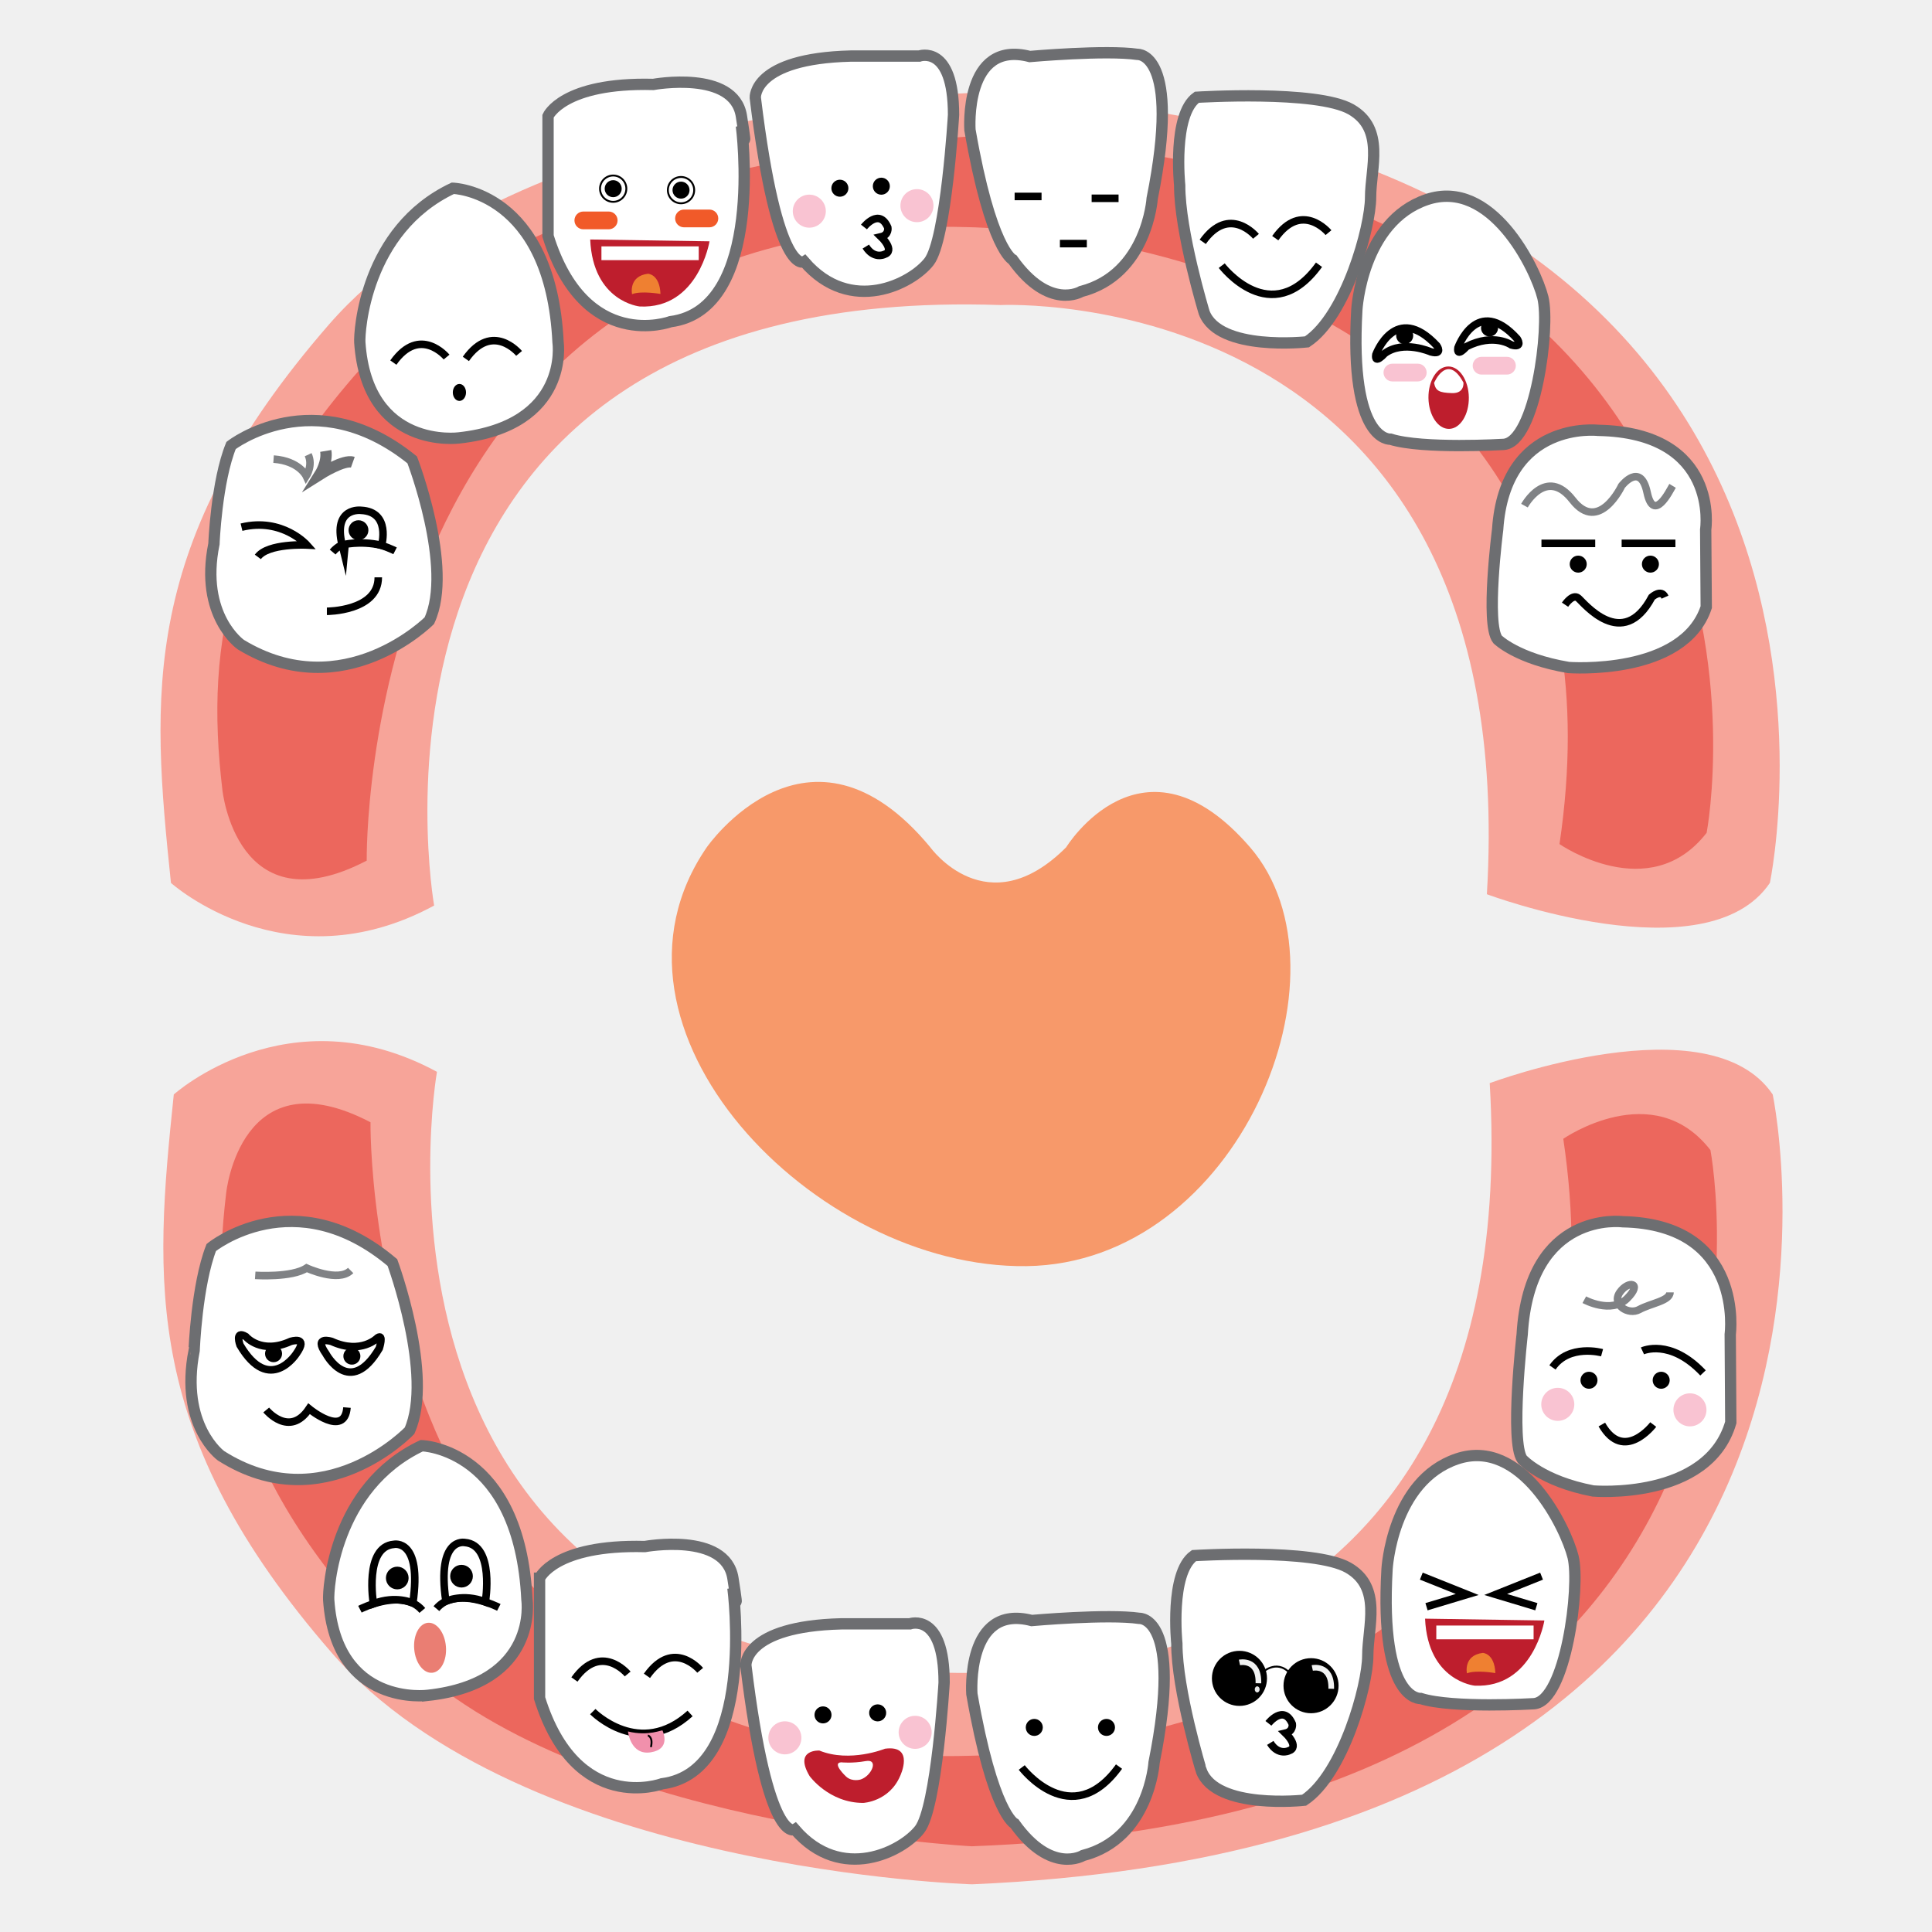
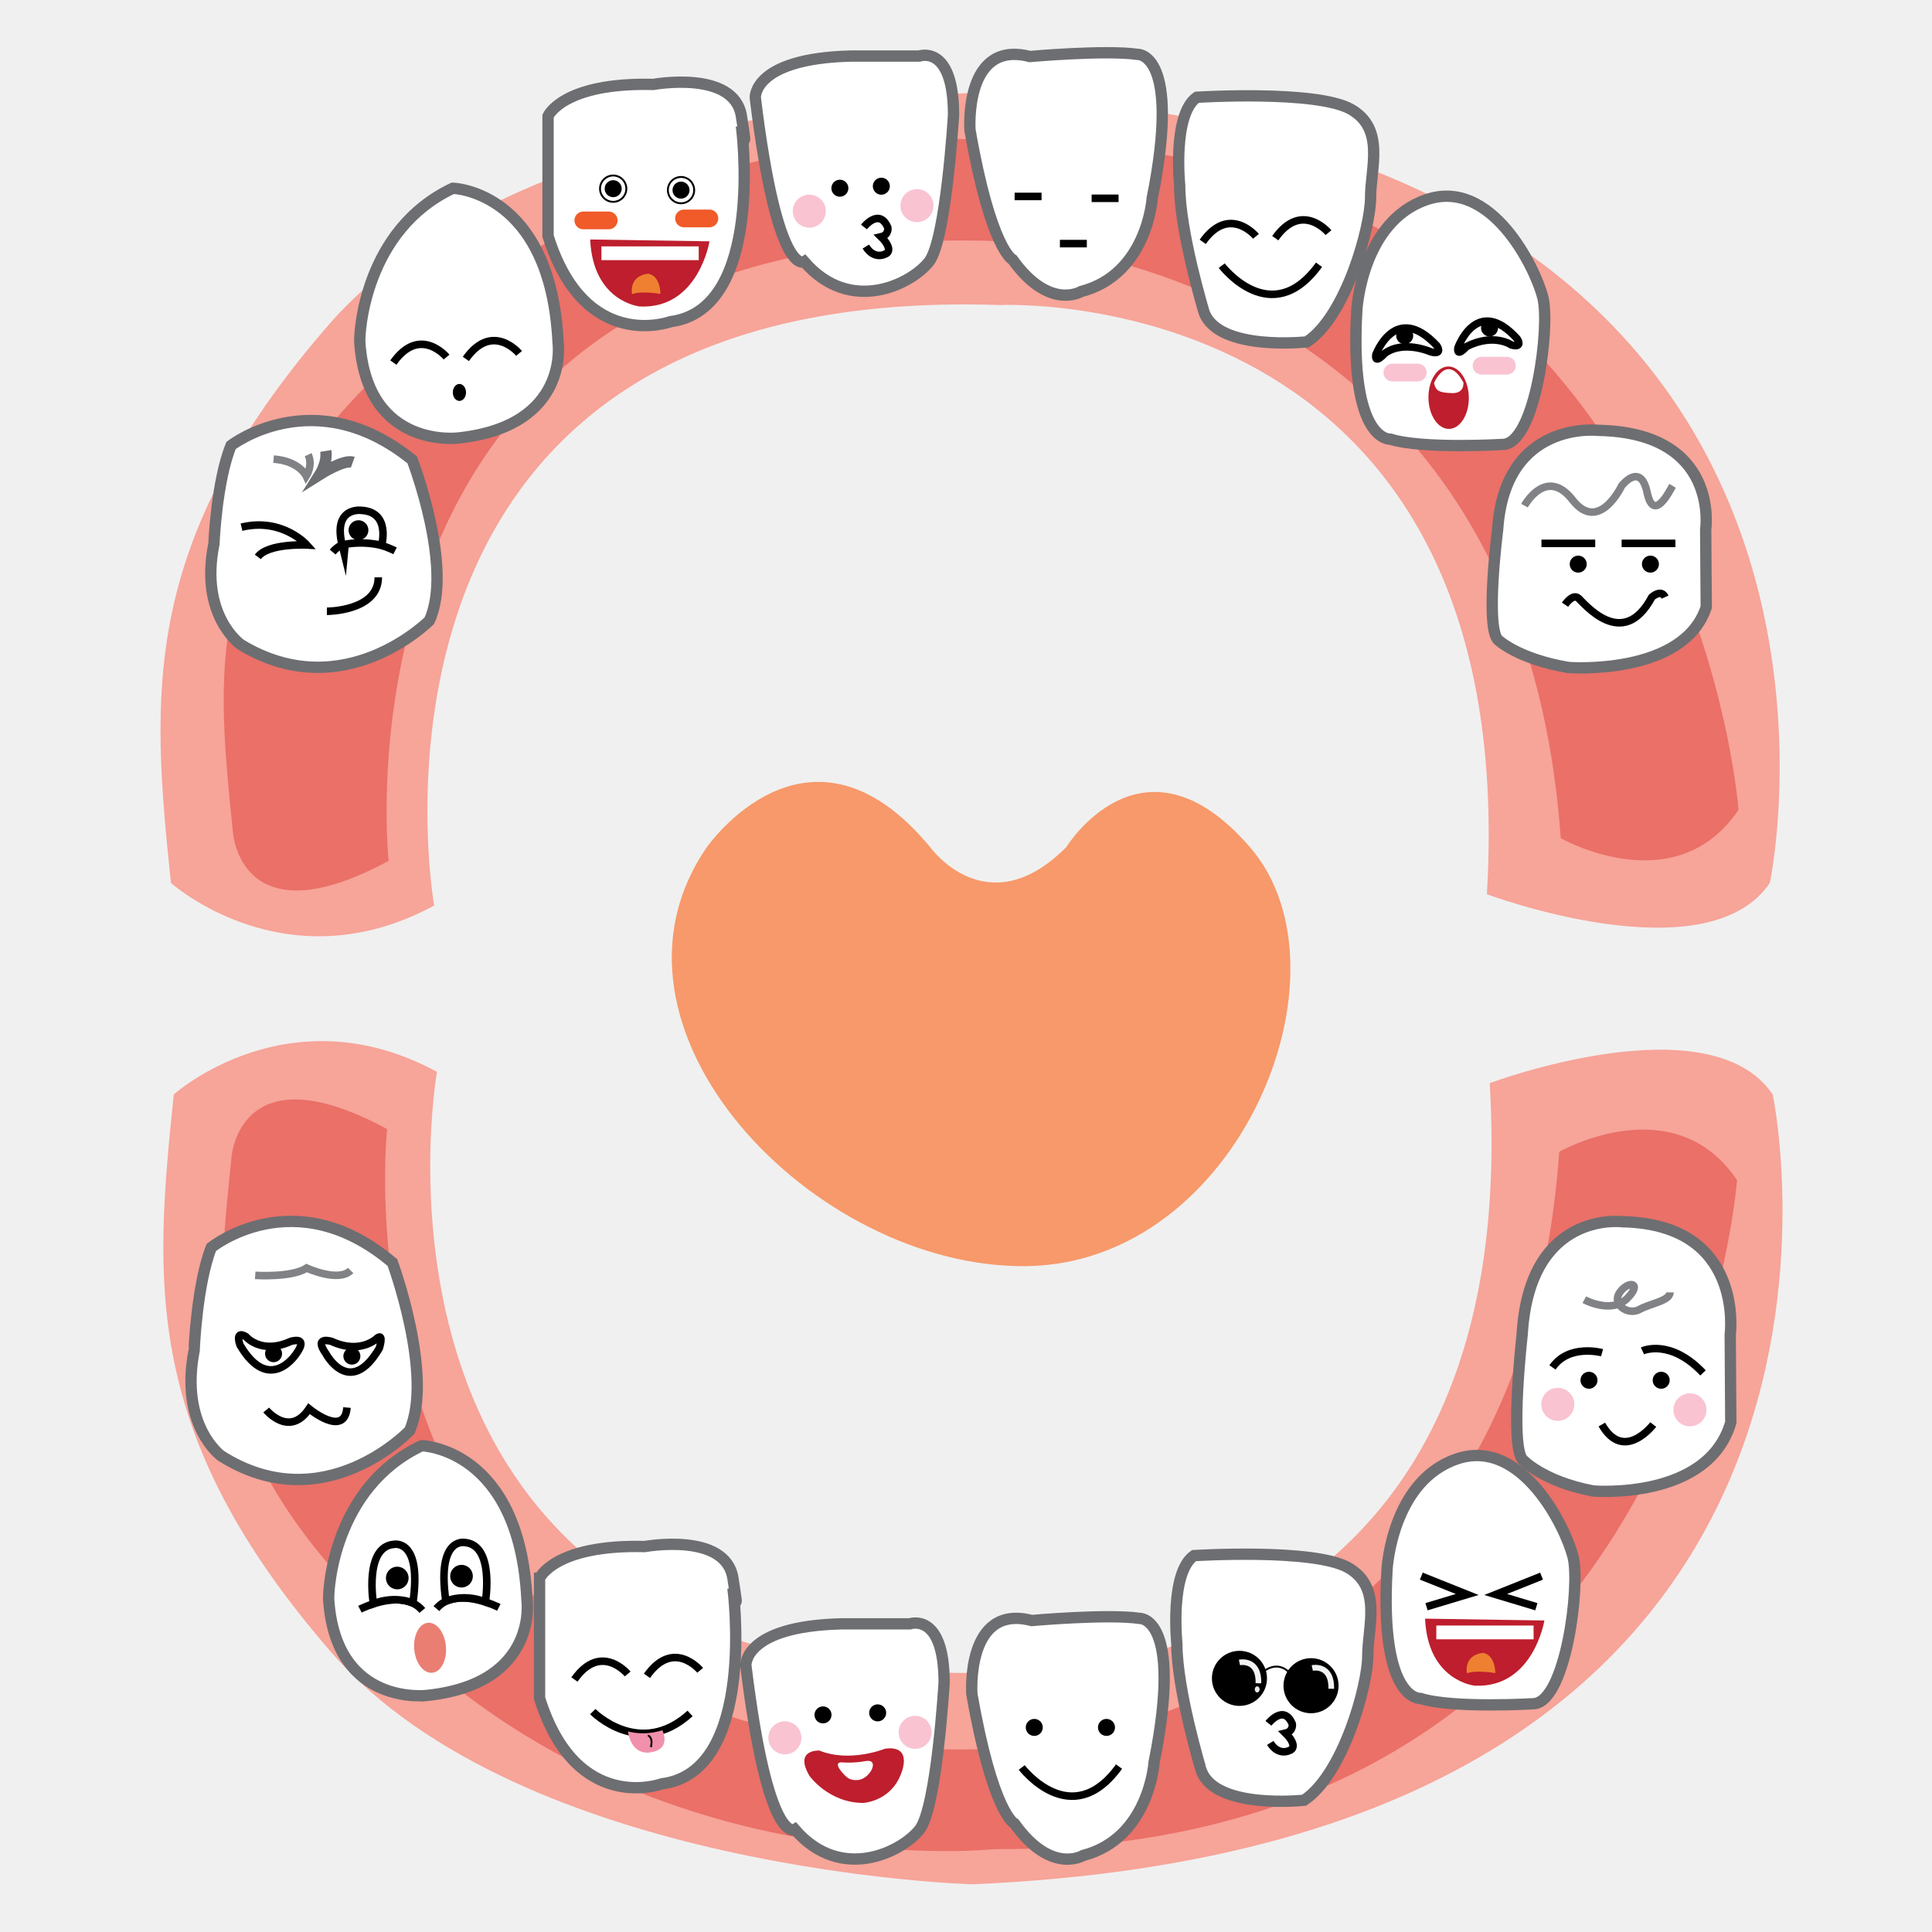
<svg xmlns="http://www.w3.org/2000/svg" version="1.1" x="0px" y="0px" width="1024px" height="1024px" viewBox="0 0 1024 1024" enable-background="new 0 0 1024 1024" xml:space="preserve">
  <g id="Layer_2">
    <path fill="#F7A499" d="M92.111,580.089c0,0,60.769-54.66,139.493-11.999c0,0-58.738,330.48,300.205,318.281   c0,0,277.124,13.34,257.768-312.281c0,0,116.439-43.629,149.992,5.999c0,0,84.104,396.867-424.371,418.634   c0,0-238.752-6.964-339.416-122.76C75.118,760.167,81.786,679.344,92.111,580.089z" />
    <path fill="#F7A499" d="M90.61,467.961c0,0,60.769,54.66,139.493,11.999c0,0-58.738-330.48,300.204-318.281   c0,0,277.125-13.34,257.768,312.281c0,0,116.439,43.629,149.992-5.999c0,0,84.104-396.867-424.371-418.634   c0,0-238.752,6.964-339.415,122.76C73.617,287.883,80.285,368.706,90.61,467.961z" />
    <path fill="#F7996A" d="M374.592,449.09c0,0,53.997-77.996,118.494,0c0,0,30,41.998,71.997,0c0,0,40.498-65.997,97.495,0   c56.997,65.998-6,220.489-118.494,221.989C431.589,672.579,308.596,545.086,374.592,449.09z" />
-     <path fill="#EC675D" d="M119.878,632.315c0,0,7.5-73.496,76.496-37.498c0,0-5.095,345.371,318.716,335.752   c0,0,361.482-3,313.484-326.984c0,0,47.729-33.135,77.996,6c0,0,67.226,351.817-391.48,368.981c0,0-211.56-10.913-302.371-102.226   C121.909,785.028,110.563,710.584,119.878,632.315z" />
-     <path fill="#EC675D" d="M117.87,418.652c0,0,7.5,73.496,76.496,37.498c0,0-5.095-345.371,318.716-335.752   c0,0,361.482,3,313.484,326.984c0,0,47.729,33.135,77.996-6c0,0,67.226-351.817-391.48-368.981c0,0-211.56,10.913-302.371,102.226   C119.901,265.939,108.556,340.383,117.87,418.652z" />
+     <path fill="#EA7068" d="M122.69,613.458c0,0,3.772-57.66,82.496-14.999c0,0-36.917,340.683,322.026,328.483   c0,0,277.203-8.299,299.234-316.484c0,0,60.651-34.628,94.204,15c0,0-25.499,356.058-393.438,354.63   c0,0-171.148,18.635-305.527-102.643C107.781,774.646,112.365,712.713,122.69,613.458z" />
+     <path fill="#EA7068" d="M123.479,441.252c0,0,3.772,57.66,82.496,14.999c0,0-36.917-340.683,322.026-328.483   c0,0,277.203,8.299,299.234,316.484c0,0,60.651,34.628,94.204-15c0,0-25.499-356.058-393.438-354.63   c0,0-171.148-18.635-305.527,102.643C108.569,280.064,113.153,341.998,123.479,441.252z" />
  </g>
+   <g id="Texts">
+ </g>
  <g id="lower">
    <g id="second_x5F_molar" display="none">
      <path display="inline" fill="#FFFFFF" stroke="#6D6E71" stroke-width="6" stroke-miterlimit="10" d="M94.339,544.634    c0,0,71.151-78.629,128.074,7.978c0,0,10.947,51.279-19.704,76.351c0,0-69.781,36.467-101.117-12.534    C101.591,616.428,83.393,584.519,94.339,544.634z" />
      <path display="inline" fill="none" stroke="#000000" stroke-width="4" stroke-miterlimit="10" d="M144.913,618.644    c0,0,7.783,5.188,20.756,2.593" />
      <polyline display="inline" fill="none" stroke="#808285" stroke-width="4" stroke-miterlimit="10" points="128.047,543.401     124.155,568.048 151.397,549.887 160.479,565.454 176.046,547.292 177.343,568.048 191.614,557.671   " />
      <line display="inline" fill="none" stroke="#000000" stroke-width="4" stroke-miterlimit="10" x1="105.994" y1="583.616" x2="143.615" y2="588.807" />
      <line display="inline" fill="none" stroke="#000000" stroke-width="4" stroke-miterlimit="10" x1="169.56" y1="588.807" x2="201.992" y2="579.725" />
      <line display="inline" fill="none" stroke="#000000" stroke-width="4" stroke-miterlimit="10" x1="121.561" y1="599.184" x2="135.831" y2="599.184" />
      <line display="inline" fill="none" stroke="#000000" stroke-width="4" stroke-miterlimit="10" x1="176.044" y1="599.834" x2="190.315" y2="599.834" />
      <path display="inline" fill="#FFFFFF" stroke="#6D6E71" stroke-width="6" stroke-miterlimit="10" d="M799.869,569.17    c0,0-7.703-55.404,68.204-50.972c0,0,79.32,8.866,66.004,66.485c0,0-1.099,49.864-41.801,53.188c0,0-55.005,19.696-85.807-33.368    L799.869,569.17z" />
      <g display="inline">
        <path stroke="#000000" stroke-miterlimit="10" d="M852.147,578.949c0,2.212-1.797,4.008-4.014,4.008     c-2.212,0-4.009-1.796-4.009-4.008c0-2.216,1.797-4.011,4.009-4.011C850.351,574.938,852.147,576.733,852.147,578.949z" />
        <circle fill="none" stroke="#000000" stroke-miterlimit="10" cx="848.135" cy="578.946" r="6.973" />
      </g>
      <g display="inline">
        <path stroke="#000000" stroke-miterlimit="10" d="M892.604,578.22c0,2.212-1.797,4.008-4.013,4.008     c-2.212,0-4.01-1.796-4.01-4.008c0-2.215,1.798-4.012,4.01-4.012C890.808,574.208,892.604,576.005,892.604,578.22z" />
        <circle fill="none" stroke="#000000" stroke-miterlimit="10" cx="888.593" cy="578.218" r="6.973" />
      </g>
      <path display="inline" fill="none" stroke="#000000" stroke-width="4" stroke-miterlimit="10" d="M859.131,571.012    c0,0-12.575-12.114-24.566-0.465" />
      <path display="inline" fill="none" stroke="#000000" stroke-width="4" stroke-miterlimit="10" d="M902.021,569.42    c0,0-12.451-8.329-24.324-0.321" />
      <path display="inline" fill="#F15A29" d="M848.67,597.635c0,2.602-2.107,4.707-4.707,4.707h-13.45    c-2.601,0-4.707-2.105-4.707-4.707l0,0c0-2.6,2.106-4.707,4.707-4.707h13.45C846.563,592.928,848.67,595.035,848.67,597.635    L848.67,597.635z" />
      <path display="inline" fill="#F15A29" d="M909.432,598c0,2.601-2.107,4.707-4.707,4.707h-13.45c-2.6,0-4.707-2.106-4.707-4.707    l0,0c0-2.6,2.107-4.707,4.707-4.707h13.45C907.324,593.293,909.432,595.4,909.432,598L909.432,598z" />
      <ellipse transform="matrix(0.9999 -0.0135 0.0135 0.9999 -8.1578 11.7419)" display="inline" fill="#BE1E2D" cx="868.324" cy="611.988" rx="10.703" ry="16.54" />
      <path display="inline" fill="#FFFFFF" d="M860.596,604.144c0,0,6.918-16.309,15.567-0.209c0,0,0.726,5.827-6.089,5.596    S861.464,608.349,860.596,604.144z" />
      <path display="inline" fill="none" stroke="#808285" stroke-width="4" stroke-miterlimit="10" d="M838.087,533.302    c0,0,22.056,6.488,32.433,1.299c0,0,10.378,16.865,22.053,1.297c0,0,11.676,18.162,15.567,6.486" />
+       <g display="inline">
+         <text transform="matrix(1 -0.0031 0.0031 1 1264.375 661.7285)" fill="#58595B" font-family="'Arial-BoldMT'" font-size="60">23-31 mo.</text>
+       </g>
    </g>
    <g id="first_x5F_molar">
      <path fill="#FFFFFF" stroke="#6D6E71" stroke-width="6" stroke-miterlimit="10" d="M111.983,661.199    c0,0,44.11-35.917,95.999,7.982c0,0,22.051,59.86,9.08,89.127c0,0-45.404,47.89-99.889,13.303c0,0-22.054-15.923-14.27-55.851    C102.904,715.761,104.2,681.153,111.983,661.199z" />
      <path fill="none" stroke="#000000" stroke-width="4" stroke-miterlimit="10" d="M130.287,708.404c0,0,8.032,9.732,23.713,2.596    c0,0,9.944-3.243,3.06,6.486c0,0-14.151,22.055-29.833-4.54C127.227,712.946,124.236,704.838,130.287,708.404z" />
      <path fill="none" stroke="#000000" stroke-width="4" stroke-miterlimit="10" d="M200.125,709.055c0,0-8.633,9.082-24.314,1.945    c0,0-9.944-3.243-3.059,6.486c0,0,12.584,23.756,28.266-2.839C201.018,714.647,203.572,706.681,200.125,709.055z" />
      <path fill="none" stroke="#000000" stroke-width="4" stroke-miterlimit="10" d="M141.1,747.323c0,0,12.323,14.919,22.702-0.648    c0,0,18.811,15.564,20.107-0.65" />
      <path stroke="#000000" stroke-miterlimit="10" d="M149.004,717.486c0,2.212-1.798,4.008-4.014,4.008    c-2.212,0-4.009-1.796-4.009-4.008c0-2.217,1.797-4.012,4.009-4.012C147.206,713.475,149.004,715.27,149.004,717.486z" />
      <path stroke="#000000" stroke-miterlimit="10" d="M190.517,718.784c0,2.212-1.797,4.007-4.014,4.007    c-2.211,0-4.009-1.795-4.009-4.007c0-2.216,1.798-4.012,4.009-4.012C188.719,714.772,190.517,716.568,190.517,718.784z" />
      <path fill="none" stroke="#808285" stroke-width="4" stroke-miterlimit="10" d="M135.263,675.972c0,0,19.459,1.299,27.243-3.892    c0,0,16.864,7.786,23.351,1.299" />
      <path fill="#FFFFFF" stroke="#6D6E71" stroke-width="6" stroke-miterlimit="10" d="M917.057,707.227    c0,0,7.783-58.377-57.078-59.676c0,0-49.296-6.485-53.188,59.676c0,0-6.485,57.08,0,66.16c0,0,10.378,11.673,37.62,16.863    c0,0,60.906,5.192,72.939-36.322L917.057,707.227z" />
      <path fill="none" stroke="#808285" stroke-width="4" stroke-miterlimit="10" d="M839.717,688.871c0,0,14.271,7.785,22.703-0.648    c8.432-8.434,0.649-9.729-3.892-3.243c-4.542,6.485,4.539,12.325,10.377,9.081c5.838-3.243,16.215-4.542,16.215-9.081" />
      <path fill="#FFFFFF" stroke="#000000" stroke-width="4" stroke-miterlimit="10" d="M870.528,716c0,0,14.594-6.811,32.107,11.675" />
      <path fill="#FFFFFF" stroke="#000000" stroke-width="4" stroke-miterlimit="10" d="M849.123,716.974c0,0-17.513-4.865-26.27,7.782    " />
      <circle fill="#F9C3D2" cx="895.707" cy="747.25" r="8.757" />
      <circle fill="#F9C3D2" cx="825.654" cy="744.331" r="8.757" />
      <path fill="none" stroke="#000000" stroke-width="4" stroke-miterlimit="10" d="M876.248,755.033c0,0-15.566,20.433-27.242,0" />
      <path stroke="#000000" stroke-miterlimit="10" d="M876.449,731.566c0,2.212,1.798,4.009,4.014,4.009    c2.212,0,4.01-1.797,4.01-4.009c0-2.216-1.798-4.011-4.01-4.011C878.247,727.556,876.449,729.351,876.449,731.566z" />
      <path stroke="#000000" stroke-miterlimit="10" d="M838.182,731.566c0,2.212,1.798,4.009,4.014,4.009    c2.212,0,4.01-1.797,4.01-4.009c0-2.216-1.798-4.011-4.01-4.011C839.979,727.556,838.182,729.351,838.182,731.566z" />
+       <g>
+         <text transform="matrix(1 0.0015 -0.0015 1 1267.199 769.5127)" fill="#58595B" font-family="'Arial-BoldMT'" font-size="60">14-18 mo.</text>
+       </g>
    </g>
    <g id="canine">
      <path fill="#FFFFFF" stroke="#6D6E71" stroke-width="6" stroke-miterlimit="10" d="M174.218,847.976    c-0.363-5.338,2.593-59.673,49.295-81.729c0,0,51.891,1.299,55.783,81.729c0,0,6.486,44.108-52.539,50.593    C226.757,898.568,178.109,905.057,174.218,847.976z" />
      <g>
        <path fill="none" stroke="#000000" stroke-width="4" stroke-miterlimit="10" d="M190.772,852.922c0,0,22.702-11.676,33.081,0.648     " />
        <path fill="#FFFFFF" stroke="#000000" stroke-width="4" stroke-miterlimit="10" d="M197.908,850.003     c0,0-5.026-30.161,10.865-31.46c0,0,15.08-3.243,10.054,31.136C218.826,849.679,209.826,845.384,197.908,850.003z" />
        <circle stroke="#000000" stroke-width="4" stroke-miterlimit="10" cx="210.555" cy="836.381" r="4.011" />
      </g>
      <g>
        <path fill="none" stroke="#000000" stroke-width="4" stroke-miterlimit="10" d="M264.394,851.951c0,0-22.702-11.676-33.081,0.647     " />
        <path fill="#FFFFFF" stroke="#000000" stroke-width="4" stroke-miterlimit="10" d="M257.259,849.032     c0,0,5.027-30.162-10.865-31.459c0,0-15.08-3.245-10.054,31.134C236.341,848.707,245.341,844.412,257.259,849.032z" />
        <circle stroke="#000000" stroke-width="4" stroke-miterlimit="10" cx="244.612" cy="835.41" r="4.011" />
      </g>
      <ellipse transform="matrix(0.9965 -0.0834 0.0834 0.9965 -72.0825 22.0706)" fill="#EA7E73" cx="227.988" cy="873.354" rx="8.432" ry="13.296" />
      <path fill="#FFFFFF" stroke="#6D6E71" stroke-width="6" stroke-miterlimit="10" d="M735.164,831.65    c0,0,2.594-46.702,36.973-58.377c34.378-11.676,57.728,36.324,61.62,51.891c3.892,15.567-3.893,76.539-20.757,77.836    c0,0-42.971,2.595-59.999-2.757C753.001,900.243,731.11,902.188,735.164,831.65z" />
      <polyline fill="none" stroke="#000000" stroke-width="4" stroke-miterlimit="10" points="817.055,835.381 792.731,845.109     814.297,851.596   " />
      <polyline fill="none" stroke="#000000" stroke-width="4" stroke-miterlimit="10" points="753.327,835.381 777.651,845.109     756.084,851.596   " />
      <path fill="#BE1E2D" d="M755.313,857.919l63.242,0.974c0,0-5.838,36-36.972,34.54C781.583,893.433,756.771,891,755.313,857.919z" />
      <rect x="761.272" y="861.567" fill="#FFFFFF" width="51.566" height="7.298" />
      <path fill="#EF8031" d="M777.478,886.771c0,0-1.943-9.403,8.434-10.702c0,0,6.231,0.133,6.656,10.714    c0,0-10.183-1.824-15.09,0.122" />
+       <g>
+         <text transform="matrix(1 -0.0097 0.0097 1 1247.205 921.9785)" fill="#58595B" font-family="'Arial-BoldMT'" font-size="60">17-23 mo.</text>
+       </g>
    </g>
    <g id="lateral_x5F_incisor">
      <path fill="#FFFFFF" stroke="#6D6E71" stroke-width="6" stroke-miterlimit="10" d="M285.98,836.484    c0,0,7.784-17.995,55.784-16.781c0,0,42.811-7.867,46.703,16.781c3.892,24.65,0,5.19,0,5.19s12.973,97.295-37.622,103.781    c0,0-45.405,16.864-64.865-45.404V836.484z" />
      <path fill="none" stroke="#000000" stroke-width="4" stroke-miterlimit="10" d="M371.107,885.3c0,0-14.107-17.026-28.215,2.919" />
      <path fill="none" stroke="#000000" stroke-width="4" stroke-miterlimit="10" d="M332.676,887.246c0,0-14.107-17.027-28.215,2.918" />
      <path fill="none" stroke="#000000" stroke-width="4" stroke-miterlimit="10" d="M314.19,907.191c0,0,24.828,25.297,51.566,0.973" />
      <path fill="#F190AC" d="M332.84,917.717c0,0,1.322,12.779,12.101,11.045c10.777-1.735,6.427-10.887,6.239-11.518    C350.989,916.612,343.996,920.4,332.84,917.717z" />
      <path fill="none" stroke="#000000" stroke-miterlimit="10" d="M343.378,919.84c0,0,2.92,0.646,1.622,6.16" />
      <ellipse fill="#E6E7E8" cx="705.258" cy="898.328" rx="1.298" ry="1.622" />
      <path fill="#FFFFFF" stroke="#6D6E71" stroke-width="6" stroke-miterlimit="10" d="M623.758,871.123    c0,0-3.891-37.455,9.081-46.618c0,0,63.567-3.975,81.729,6.403c18.16,10.378,10.377,31.135,10.377,46.702    c0,15.566-12.972,62.765-33.729,76.538c0,0-46.701,5.188-54.485-15.567C636.73,938.581,623.684,895.611,623.758,871.123z" />
      <circle cx="656.934" cy="889.568" r="14.595" />
      <circle cx="694.878" cy="893.46" r="14.595" />
      <path fill="none" stroke="#000000" stroke-miterlimit="10" d="M669.259,886.326c0,0,8.433-8.106,15.892,2.271" />
      <path fill="none" stroke="#F1F2F2" stroke-width="3" stroke-miterlimit="10" d="M656.935,881.137c0,0,10.376-2.269,10.053,11.027" />
      <path fill="none" stroke="#F1F2F2" stroke-width="3" stroke-miterlimit="10" d="M695.53,884.056c0,0,10.376-2.269,10.053,11.027" />
      <ellipse fill="#E6E7E8" cx="666.339" cy="895.408" rx="1.298" ry="1.62" />
      <path fill="none" stroke="#000000" stroke-width="4" stroke-miterlimit="10" d="M672.297,913.405c0,0,8.107-10.377,12.648,0.325    c0,0,0.65,3.893-3.567,4.865c0,0,7.784,7.458,1.622,9.404c0,0-5.514,2.595-9.73-4.217" />
+       <g>
+         <text transform="matrix(1 -0.0012 0.0012 1 1119.535 1033.865)" fill="#58595B" font-family="'Arial-BoldMT'" font-size="60">10-16 mo.</text>
+       </g>
    </g>
    <g id="central_x5F_incisor">
      <path fill="#FFFFFF" stroke="#6D6E71" stroke-width="6" stroke-miterlimit="10" d="M395.327,882.72    c0,0-1.296-20.754,50.593-22.053h36.323c0,0,18.162-6.485,18.162,31.136c0,0-3.892,66.16-12.973,77.836    c-9.081,11.675-41.513,28.54-66.161,0C421.271,969.639,407.003,978.717,395.327,882.72z" />
      <circle fill="#F9C3D2" cx="416" cy="921.09" r="8.756" />
      <circle fill="#F9C3D2" cx="485.052" cy="918.171" r="8.756" />
      <circle stroke="#000000" stroke-miterlimit="10" cx="436.209" cy="908.926" r="4.011" />
      <circle stroke="#000000" stroke-miterlimit="10" cx="465.178" cy="907.855" r="4.012" />
      <path fill="#BE1E2D" d="M477.092,941.315c0,0,7.972-16.603-8.021-14.463c0,0-18.592,7.587-34.807,0.972    c0,0-13.621-0.778-5.188,13.491c0,0,10.215,14.271,28.459,14.271C457.535,955.587,471.272,954.938,477.092,941.315z" />
      <path fill="#FFFFFF" d="M445.837,934.063c0,0,5.838,0.65,12.973-0.647c7.136-1.299,3.243,7.784-2.593,9.729    c0,0-4.378,1.458-7.703-1.461C448.514,941.684,440.649,934.388,445.837,934.063z" />
      <path fill="#FFFFFF" stroke="#6D6E71" stroke-width="6" stroke-miterlimit="10" d="M515.109,897.83c0,0-3.313-48,31.715-38.919    c0,0,40.213-3.585,57.08-1.144c0,0,23.35-1.45,7.781,76.387c0,0-2.592,40.213-37.618,49.295c0,0-16.865,10.378-36.324-16.865    C537.743,966.584,526.206,961.396,515.109,897.83z" />
      <path fill="none" stroke="#000000" stroke-width="4" stroke-miterlimit="10" d="M541.543,936.807c0,0,26.269,34.54,51.565-0.486" />
      <path stroke="#000000" stroke-miterlimit="10" d="M552.202,915.565c0,2.212-1.797,4.008-4.014,4.008    c-2.212,0-4.009-1.796-4.009-4.008c0-2.217,1.797-4.013,4.009-4.013C550.405,911.553,552.202,913.349,552.202,915.565z" />
      <path stroke="#000000" stroke-miterlimit="10" d="M590.47,915.565c0,2.212-1.797,4.008-4.014,4.008    c-2.212,0-4.009-1.796-4.009-4.008c0-2.217,1.797-4.013,4.009-4.013C588.673,911.553,590.47,913.349,590.47,915.565z" />
+       <g>
+         <text transform="matrix(1 -6.096810e-005 6.096810e-005 1 1020.376 1111.789)" fill="#58595B" font-family="'Arial-BoldMT'" font-size="60">6-8 mo.</text>
+       </g>
    </g>
  </g>
  <g id="upper">
    <g id="second_x5F_molar_1_" display="none">
      <path display="inline" fill="#FFFFFF" stroke="#6D6E71" stroke-width="6" stroke-miterlimit="10" d="M97.834,392.997    c0,0,71.151-75.909,128.074,7.701c0,0,10.947,49.506-19.704,73.71c0,0-69.781,35.206-101.117-12.101    C105.087,462.307,86.888,431.502,97.834,392.997z" />
      <path display="inline" fill="#FFFFFF" stroke="#6D6E71" stroke-width="6" stroke-miterlimit="10" d="M803.864,411.166    c0,0-7.703-55.404,68.204-50.972c0,0,79.32,8.866,66.004,66.485c0,0-1.099,49.864-41.801,53.188c0,0-55.005,19.696-85.807-33.368    L803.864,411.166z" />
      <path display="inline" fill="none" stroke="#808285" stroke-width="4" stroke-miterlimit="10" d="M831.076,409.097    c0,0,22.498-12,31.498-19.499l-7.5,16.499c0,0,23.999-4.499,29.998-13.499l-4.499,17.999c0,0,19.499-7.5,23.999-19.499l3,22.499    c0,0,10.5-10.5,11.999-16.499" />
      <path display="inline" fill="none" stroke="#000000" stroke-width="4" stroke-miterlimit="10" d="M835.575,418.596    c0,0,4.048,25.5,36.425,7.5" />
      <path display="inline" fill="none" stroke="#000000" stroke-width="4" stroke-miterlimit="10" d="M885.056,428.093    c0,0,3.883,25.5,34.944,7.5" />
      <ellipse display="inline" cx="869.5" cy="455.5" rx="3.5" ry="4.5" />
      <path display="inline" fill="#F9C3D2" d="M857.308,445.466c-0.582,2.536-3.107,4.116-5.641,3.534l-13.109-3.009    c-2.534-0.582-4.116-3.105-3.534-5.641l0,0c0.582-2.534,3.106-4.116,5.641-3.534l13.109,3.009    C856.307,440.407,857.89,442.932,857.308,445.466L857.308,445.466z" />
      <path display="inline" fill="#F9C3D2" d="M908.49,456.567c-0.476,2.557-2.934,4.242-5.489,3.766l-13.223-2.463    c-2.556-0.476-4.242-2.932-3.766-5.489l0,0c0.476-2.556,2.934-4.242,5.489-3.766l13.223,2.463    C907.28,451.554,908.966,454.012,908.49,456.567L908.49,456.567z" />
      <path display="inline" fill="none" stroke="#808285" stroke-width="4" stroke-miterlimit="10" d="M123.61,399.596    c0,0,38.998-26.999,70.496,7.5" />
      <circle display="inline" fill="#F15A29" cx="191.697" cy="440.094" r="8.757" />
      <circle display="inline" fill="#F15A29" cx="125.644" cy="443.175" r="8.757" />
      <path display="inline" stroke="#000000" stroke-miterlimit="10" d="M170.986,426.325c0,2.212,1.798,4.009,4.014,4.009    c2.212,0,4.01-1.797,4.01-4.009c0-2.216-1.798-4.011-4.01-4.011C172.784,422.314,170.986,424.109,170.986,426.325z" />
      <path display="inline" stroke="#000000" stroke-miterlimit="10" d="M138.32,426.991c0,2.212,1.798,4.009,4.014,4.009    c2.212,0,4.01-1.797,4.01-4.009c0-2.216-1.798-4.011-4.01-4.011C140.118,422.98,138.32,424.775,138.32,426.991z" />
      <path display="inline" fill="none" stroke="#000000" stroke-width="4" stroke-miterlimit="10" d="M145,451.667    c0,0,14.667,42,30.667-1.333" />
+       <text transform="matrix(1 0.0052 -0.0052 1 1350.879 475.6489)" display="inline" fill="#58595B" font-family="'Arial-BoldMT'" font-size="60">25-33 mo.</text>
    </g>
    <g id="first_x5F_molar_1_">
      <path fill="#FFFFFF" stroke="#6D6E71" stroke-width="6" stroke-miterlimit="10" d="M904.048,280.66    c0,0,7.783-51.423-57.078-52.567c0,0-49.296-5.712-53.188,52.567c0,0-6.485,50.281,0,58.28c0,0,10.378,10.282,37.62,14.854    c0,0,60.906,4.574,72.939-31.995L904.048,280.66z" />
      <path fill="#FFFFFF" stroke="#6D6E71" stroke-width="6" stroke-miterlimit="10" d="M122.475,236.112    c0,0,44.11-34.342,95.999,7.632c0,0,22.051,57.235,9.08,85.218c0,0-45.404,45.79-99.889,12.72c0,0-22.054-15.225-14.27-53.401    C113.395,288.28,114.691,255.19,122.475,236.112z" />
      <path fill="none" stroke="#808285" stroke-width="4" stroke-miterlimit="10" d="M145,243.333c13.667,1,17.333,9,17.333,9    s3.667-5.667,1-11.333" />
      <path fill="#FFFFFF" stroke="#6D6E71" stroke-width="6" stroke-miterlimit="10" d="M172.667,239c1,6-3,12.333-3,12.333    s12.667-8,17.333-6.333" />
      <path fill="none" stroke="#000000" stroke-width="4" stroke-miterlimit="10" d="M128,279.414    c21.668-5.25,34.667,9.452,34.667,9.452s-20.584-1.05-26.001,6.302" />
      <path fill="none" stroke="#000000" stroke-width="4" stroke-miterlimit="10" d="M209.395,291.951c0,0-22.703-11.676-33.081,0.647" />
      <path fill="#FFFFFF" stroke="#000000" stroke-width="4" stroke-miterlimit="10" d="M202.26,289.032    c0,0,5.026-17.778-10.865-18.542c0,0-15.08-1.913-10.054,18.351C181.341,288.84,190.341,286.309,202.26,289.032z" />
      <circle stroke="#000000" stroke-width="4" stroke-miterlimit="10" cx="190" cy="281.001" r="3.261" />
      <path fill="none" stroke="#000000" stroke-width="4" stroke-miterlimit="10" d="M173.25,324c0,0,27.25,0,27.25-18" />
      <path fill="none" stroke="#808285" stroke-width="4" stroke-miterlimit="10" d="M808,268c0,0,11.5-21,25.5-3s26-7.5,26-7.5    s10-13,13.5,3.5s12-1,13.5-3.5" />
      <path fill="none" stroke="#000000" stroke-width="4" stroke-miterlimit="10" d="M829.5,320.5c0,0,4-6,7-3.5s23.5,28.5,39-0.5    c0,0,5-4.5,7,0" />
      <path stroke="#000000" stroke-miterlimit="10" d="M870.744,299c0,2.212,1.798,4.009,4.014,4.009c2.212,0,4.01-1.797,4.01-4.009    c0-2.216-1.798-4.011-4.01-4.011C872.542,294.989,870.744,296.784,870.744,299z" />
      <path stroke="#000000" stroke-miterlimit="10" d="M832.477,299c0,2.212,1.798,4.009,4.014,4.009c2.212,0,4.01-1.797,4.01-4.009    c0-2.216-1.798-4.011-4.01-4.011C834.274,294.989,832.477,296.784,832.477,299z" />
      <line fill="none" stroke="#000000" stroke-width="4" stroke-miterlimit="10" x1="817" y1="288" x2="845.5" y2="288" />
      <line fill="none" stroke="#000000" stroke-width="4" stroke-miterlimit="10" x1="859.5" y1="288" x2="888" y2="288" />
+       <text transform="matrix(1 0.0062 -0.0062 1 1389.537 370.7368)" fill="#58595B" font-family="'Arial-BoldMT'" font-size="60">13-19 mo.</text>
    </g>
    <g id="canine_1_">
      <path fill="#FFFFFF" stroke="#6D6E71" stroke-width="6" stroke-miterlimit="10" d="M190.708,181.512    c-0.363-5.338,2.593-59.673,49.295-81.729c0,0,51.891,1.299,55.783,81.729c0,0,6.486,44.108-52.539,50.593    C243.247,232.105,194.599,238.593,190.708,181.512z" />
      <path fill="#FFFFFF" stroke="#6D6E71" stroke-width="6" stroke-miterlimit="10" d="M719.157,164.186    c0,0,2.594-46.702,36.973-58.377c34.378-11.676,57.728,36.324,61.62,51.891c3.892,15.567-3.893,76.539-20.757,77.836    c0,0-42.971,2.595-59.999-2.757C736.994,232.779,715.104,234.724,719.157,164.186z" />
      <path fill="none" stroke="#000000" stroke-width="4" stroke-miterlimit="10" d="M275.126,187.312c0,0-14.107-17.026-28.215,2.919" />
      <path fill="none" stroke="#000000" stroke-width="4" stroke-miterlimit="10" d="M236.694,189.258c0,0-14.107-17.027-28.215,2.918" />
      <ellipse cx="243.5" cy="208" rx="3.5" ry="4.5" />
      <ellipse transform="matrix(0.9999 -0.0135 0.0135 0.9999 -2.7677 10.3528)" fill="#BE1E2D" cx="767.809" cy="210.814" rx="10.703" ry="16.54" />
      <path fill="#FFFFFF" d="M760.081,202.97c0,0,6.918-16.309,15.567-0.209c0,0,0.726,5.827-6.089,5.596    S760.949,207.175,760.081,202.97z" />
      <path fill="none" stroke="#000000" stroke-width="4" stroke-miterlimit="10" d="M729.247,187.959c0,0,10.389-28.28,32.318-4.714    c0,0,3.463,5.008-3.174,3.241c0,0-14.572-6.494-24.527,0.883C733.864,187.37,728.382,193.556,729.247,187.959z" />
      <path fill="none" stroke="#000000" stroke-width="4" stroke-miterlimit="10" d="M772.749,184.292c0,0,10.09-28.28,31.392-4.714    c0,0,3.363,5.008-3.083,3.241c0,0-9.238-6.494-23.824,0.883C777.233,183.703,771.909,189.89,772.749,184.292z" />
      <circle stroke="#000000" stroke-miterlimit="10" cx="744.517" cy="177.898" r="4.011" />
      <circle stroke="#000000" stroke-miterlimit="10" cx="789.485" cy="173.828" r="4.012" />
      <path fill="#F9C3D2" d="M756.155,197.461c0,2.602-2.107,4.707-4.707,4.707h-13.45c-2.601,0-4.707-2.105-4.707-4.707l0,0    c0-2.6,2.106-4.707,4.707-4.707h13.45C754.048,192.754,756.155,194.861,756.155,197.461L756.155,197.461z" />
      <path fill="#F9C3D2" d="M803.417,193.826c0,2.601-2.107,4.707-4.707,4.707h-13.449c-2.6,0-4.707-2.106-4.707-4.707l0,0    c0-2.6,2.107-4.707,4.707-4.707h13.449C801.31,189.119,803.417,191.227,803.417,193.826L803.417,193.826z" />
+       <text transform="matrix(1 -9.641349e-004 9.641349e-004 1 1496.785 244.7813)" fill="#58595B" font-family="'Arial-BoldMT'" font-size="60">16-22 mo.</text>
    </g>
    <g id="lateral_x5F_incisor_1_">
      <path fill="#FFFFFF" stroke="#6D6E71" stroke-width="6" stroke-miterlimit="10" d="M290.471,61.529    c0,0,7.784-17.995,55.784-16.781c0,0,42.811-7.867,46.703,16.781c3.892,24.65,0,5.19,0,5.19s12.973,97.295-37.622,103.781    c0,0-45.405,16.864-64.865-45.404V61.529z" />
      <path fill="#FFFFFF" stroke="#6D6E71" stroke-width="6" stroke-miterlimit="10" d="M625.251,98.167c0,0-3.891-37.455,9.081-46.618    c0,0,63.567-3.975,81.729,6.403c18.16,10.378,10.377,31.135,10.377,46.702c0,15.566-12.972,62.765-33.729,76.538    c0,0-46.701,5.188-54.485-15.567C638.224,165.625,625.177,122.656,625.251,98.167z" />
      <path fill="none" stroke="#000000" stroke-width="4" stroke-miterlimit="10" d="M704.126,123.312c0,0-14.107-17.026-28.215,2.919" />
      <path fill="none" stroke="#000000" stroke-width="4" stroke-miterlimit="10" d="M665.694,125.258c0,0-14.107-17.027-28.215,2.918" />
      <path fill="none" stroke="#000000" stroke-width="4" stroke-miterlimit="10" d="M647.543,140.807c0,0,26.269,34.54,51.565-0.486" />
      <path fill="#BE1E2D" d="M312.815,126.933l63.242,0.974c0,0-5.838,36-36.972,34.54    C339.086,162.447,314.274,160.014,312.815,126.933z" />
      <rect x="318.775" y="130.582" fill="#FFFFFF" width="51.566" height="7.298" />
      <path fill="#EF8031" d="M334.98,155.786c0,0-1.943-9.403,8.434-10.702c0,0,6.231,0.133,6.656,10.714c0,0-10.183-1.824-15.09,0.122    " />
      <g>
        <path stroke="#000000" stroke-miterlimit="10" d="M329.012,100.004c0,2.212-1.797,4.008-4.014,4.008     c-2.212,0-4.009-1.796-4.009-4.008c0-2.216,1.797-4.011,4.009-4.011C327.215,95.994,329.012,97.789,329.012,100.004z" />
        <circle fill="none" stroke="#000000" stroke-miterlimit="10" cx="325" cy="100.001" r="6.973" />
      </g>
      <g>
        <path stroke="#000000" stroke-miterlimit="10" d="M364.969,100.774c0,2.212-1.797,4.008-4.013,4.008     c-2.212,0-4.01-1.796-4.01-4.008c0-2.215,1.798-4.012,4.01-4.012C363.172,96.763,364.969,98.56,364.969,100.774z" />
        <circle fill="none" stroke="#000000" stroke-miterlimit="10" cx="360.958" cy="100.772" r="6.973" />
      </g>
      <path fill="#F15A29" d="M327.333,116.821c0,2.602-2.107,4.707-4.707,4.707h-13.45c-2.601,0-4.707-2.105-4.707-4.707l0,0    c0-2.6,2.106-4.707,4.707-4.707h13.45C325.225,112.114,327.333,114.221,327.333,116.821L327.333,116.821z" />
      <path fill="#F15A29" d="M380.696,115.777c0,2.601-2.107,4.707-4.707,4.707h-13.45c-2.6,0-4.707-2.106-4.707-4.707l0,0    c0-2.6,2.107-4.707,4.707-4.707h13.45C378.589,111.07,380.696,113.178,380.696,115.777L380.696,115.777z" />
+       <text transform="matrix(1 4.600799e-004 -4.600799e-004 1 1401.62 132.8896)" fill="#58595B" font-family="'Arial-BoldMT'" font-size="60">9-13 mo.</text>
    </g>
    <g id="central_x5F_incisor_1_">
      <path fill="#FFFFFF" stroke="#6D6E71" stroke-width="6" stroke-miterlimit="10" d="M400.318,51.768    c0,0-1.296-20.754,50.593-22.053h36.323c0,0,18.162-6.485,18.162,31.136c0,0-3.892,66.16-12.973,77.836    c-9.081,11.675-41.513,28.54-66.161,0C426.263,138.687,411.994,147.765,400.318,51.768z" />
      <path fill="#FFFFFF" stroke="#6D6E71" stroke-width="6" stroke-miterlimit="10" d="M514.101,68.878c0,0-3.313-48,31.715-38.919    c0,0,40.213-3.585,57.08-1.144c0,0,23.35-1.45,7.781,76.387c0,0-2.592,40.213-37.618,49.295c0,0-16.865,10.378-36.324-16.865    C536.734,137.632,525.197,132.444,514.101,68.878z" />
      <circle fill="#F9C3D2" cx="428.948" cy="111.919" r="8.756" />
      <circle fill="#F9C3D2" cx="486" cy="109" r="8.756" />
      <circle stroke="#000000" stroke-miterlimit="10" cx="445.157" cy="99.755" r="4.011" />
      <circle stroke="#000000" stroke-miterlimit="10" cx="467.125" cy="98.685" r="4.012" />
      <path fill="none" stroke="#000000" stroke-width="4" stroke-miterlimit="10" d="M457.92,120.309c0,0,8.107-10.377,12.648,0.325    c0,0,0.65,3.893-3.567,4.865c0,0,7.784,7.458,1.622,9.404c0,0-5.514,2.595-9.73-4.217" />
      <line fill="none" stroke="#000000" stroke-width="4" stroke-miterlimit="10" x1="537.774" y1="104.121" x2="552.044" y2="104.121" />
      <line fill="none" stroke="#000000" stroke-width="4" stroke-miterlimit="10" x1="578.591" y1="105.104" x2="592.862" y2="105.104" />
      <line fill="none" stroke="#000000" stroke-width="4" stroke-miterlimit="10" x1="561.774" y1="129.121" x2="576.044" y2="129.121" />
+       <text transform="matrix(0.9999 -0.0107 0.0107 0.9999 1305.662 47.0874)" fill="#58595B" font-family="'Arial-BoldMT'" font-size="60">8-12 mo.</text>
    </g>
  </g>
</svg>
